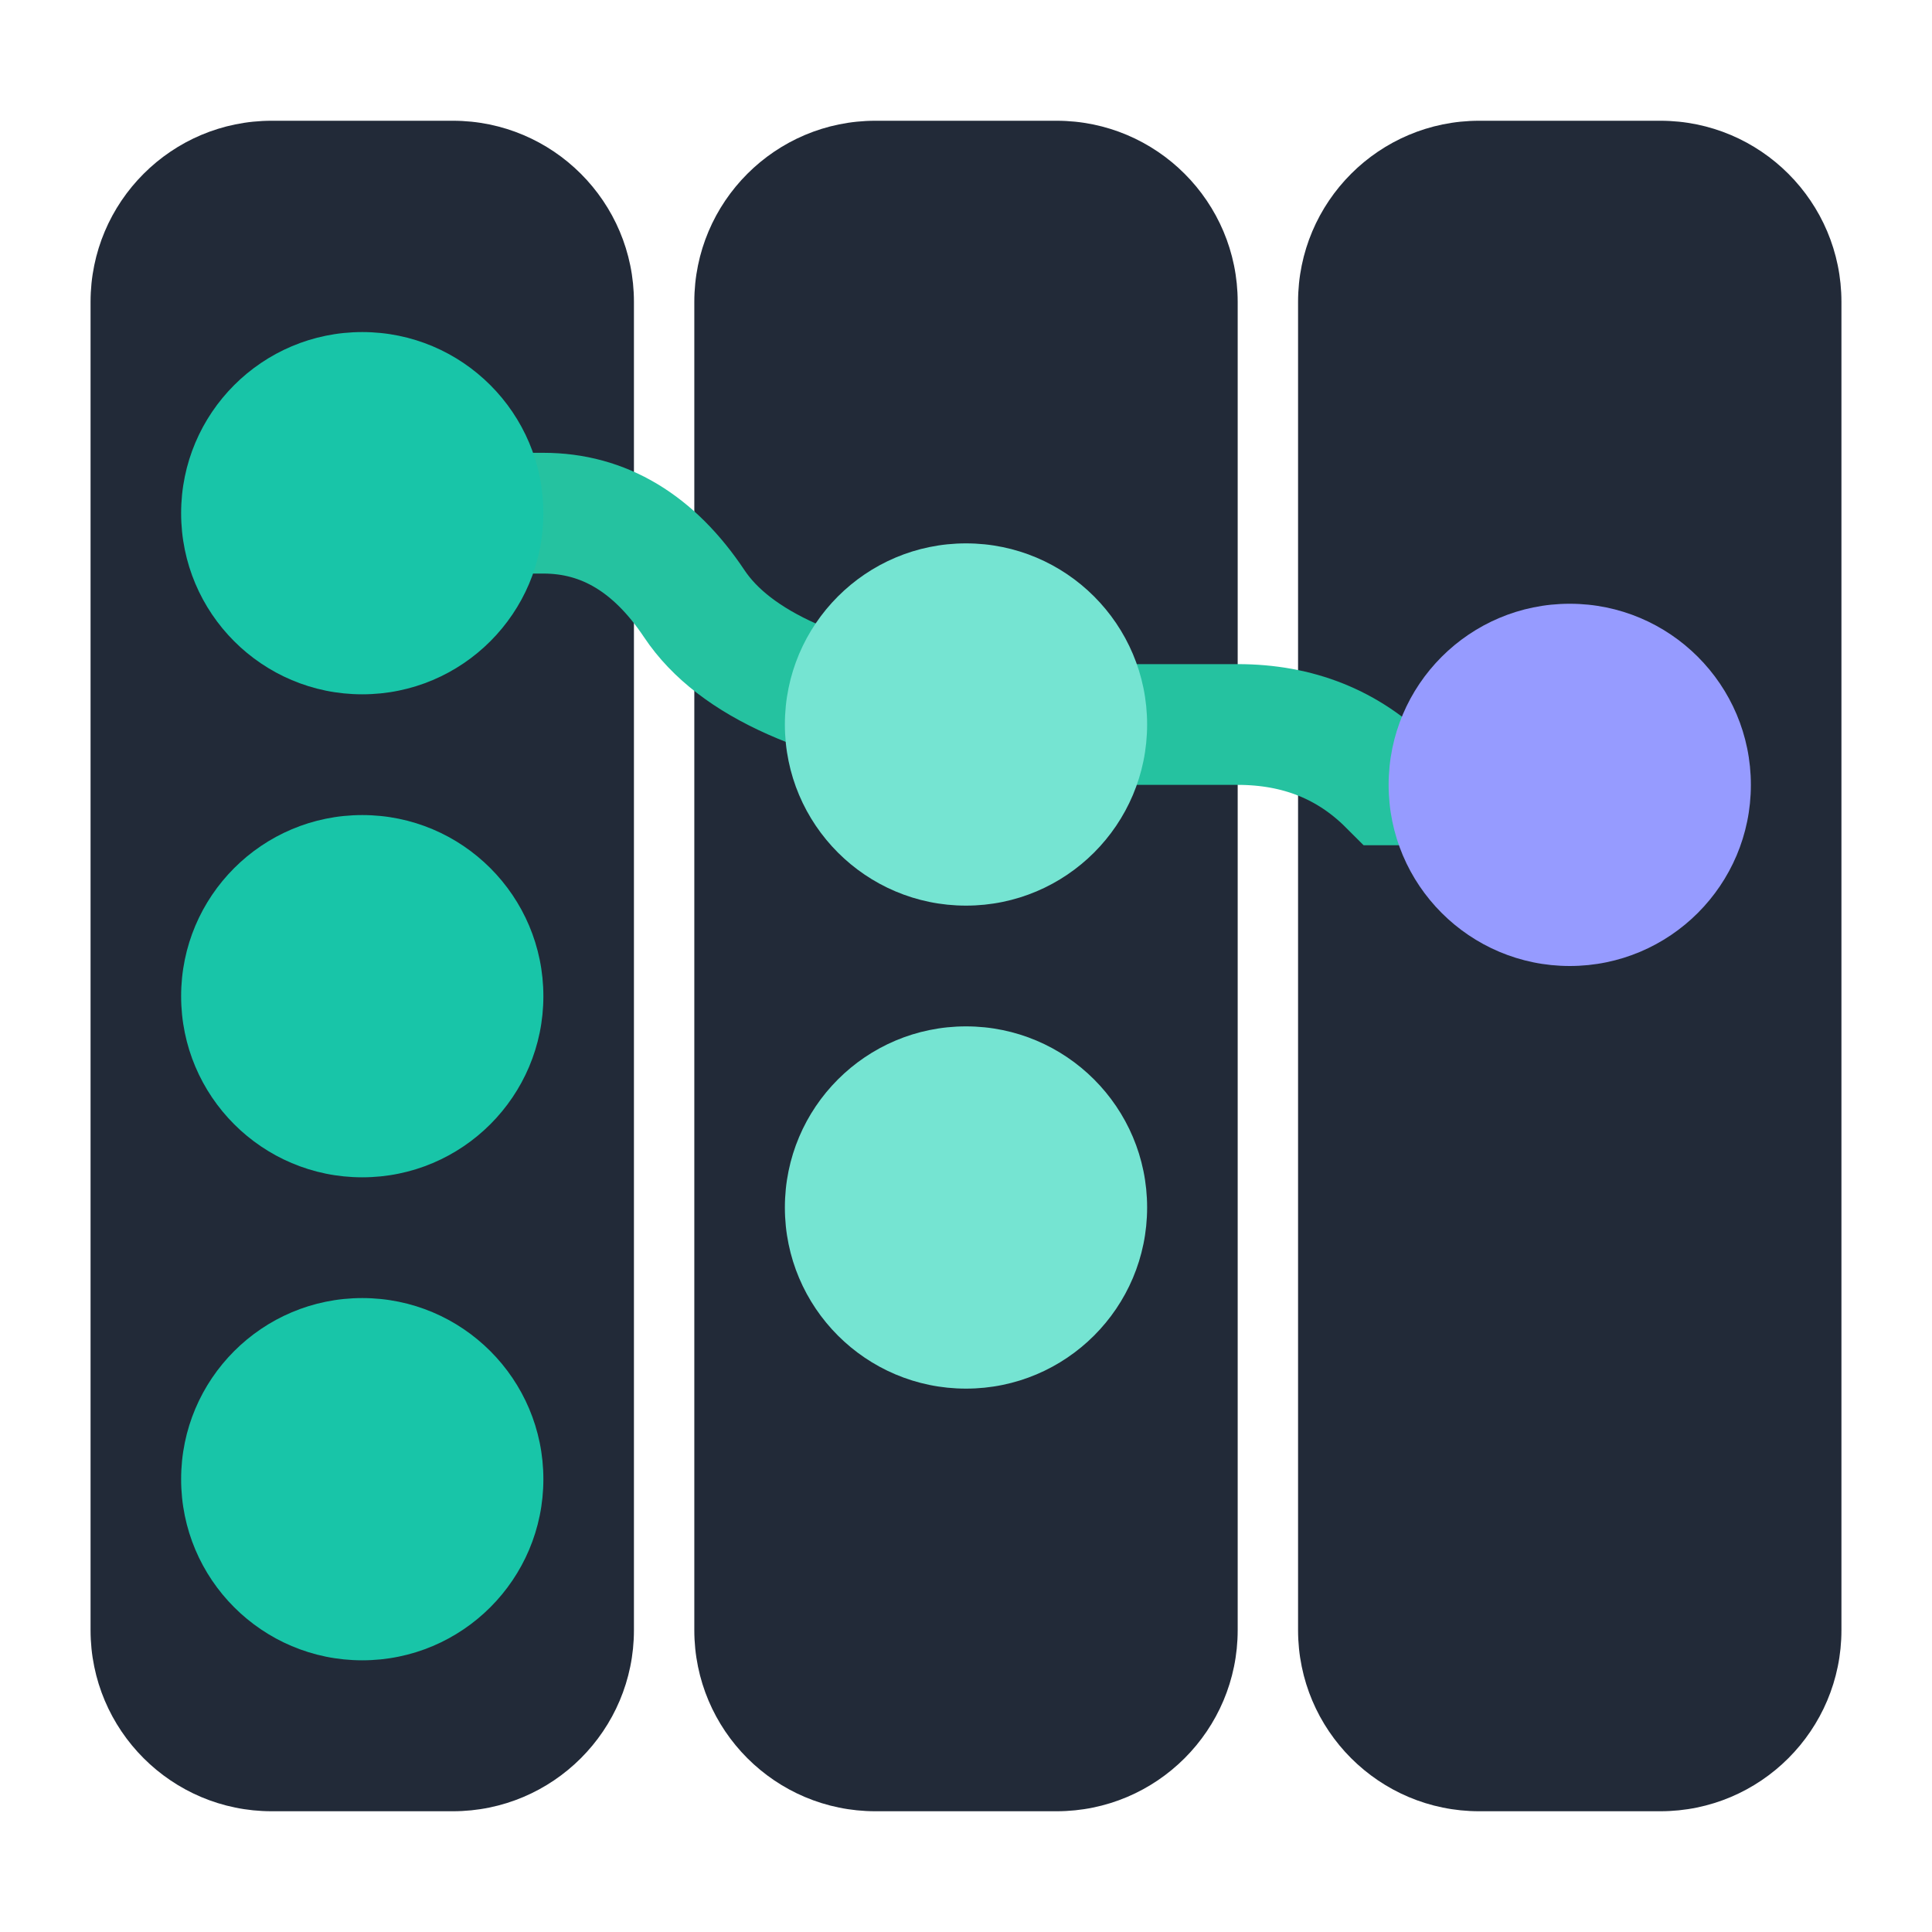
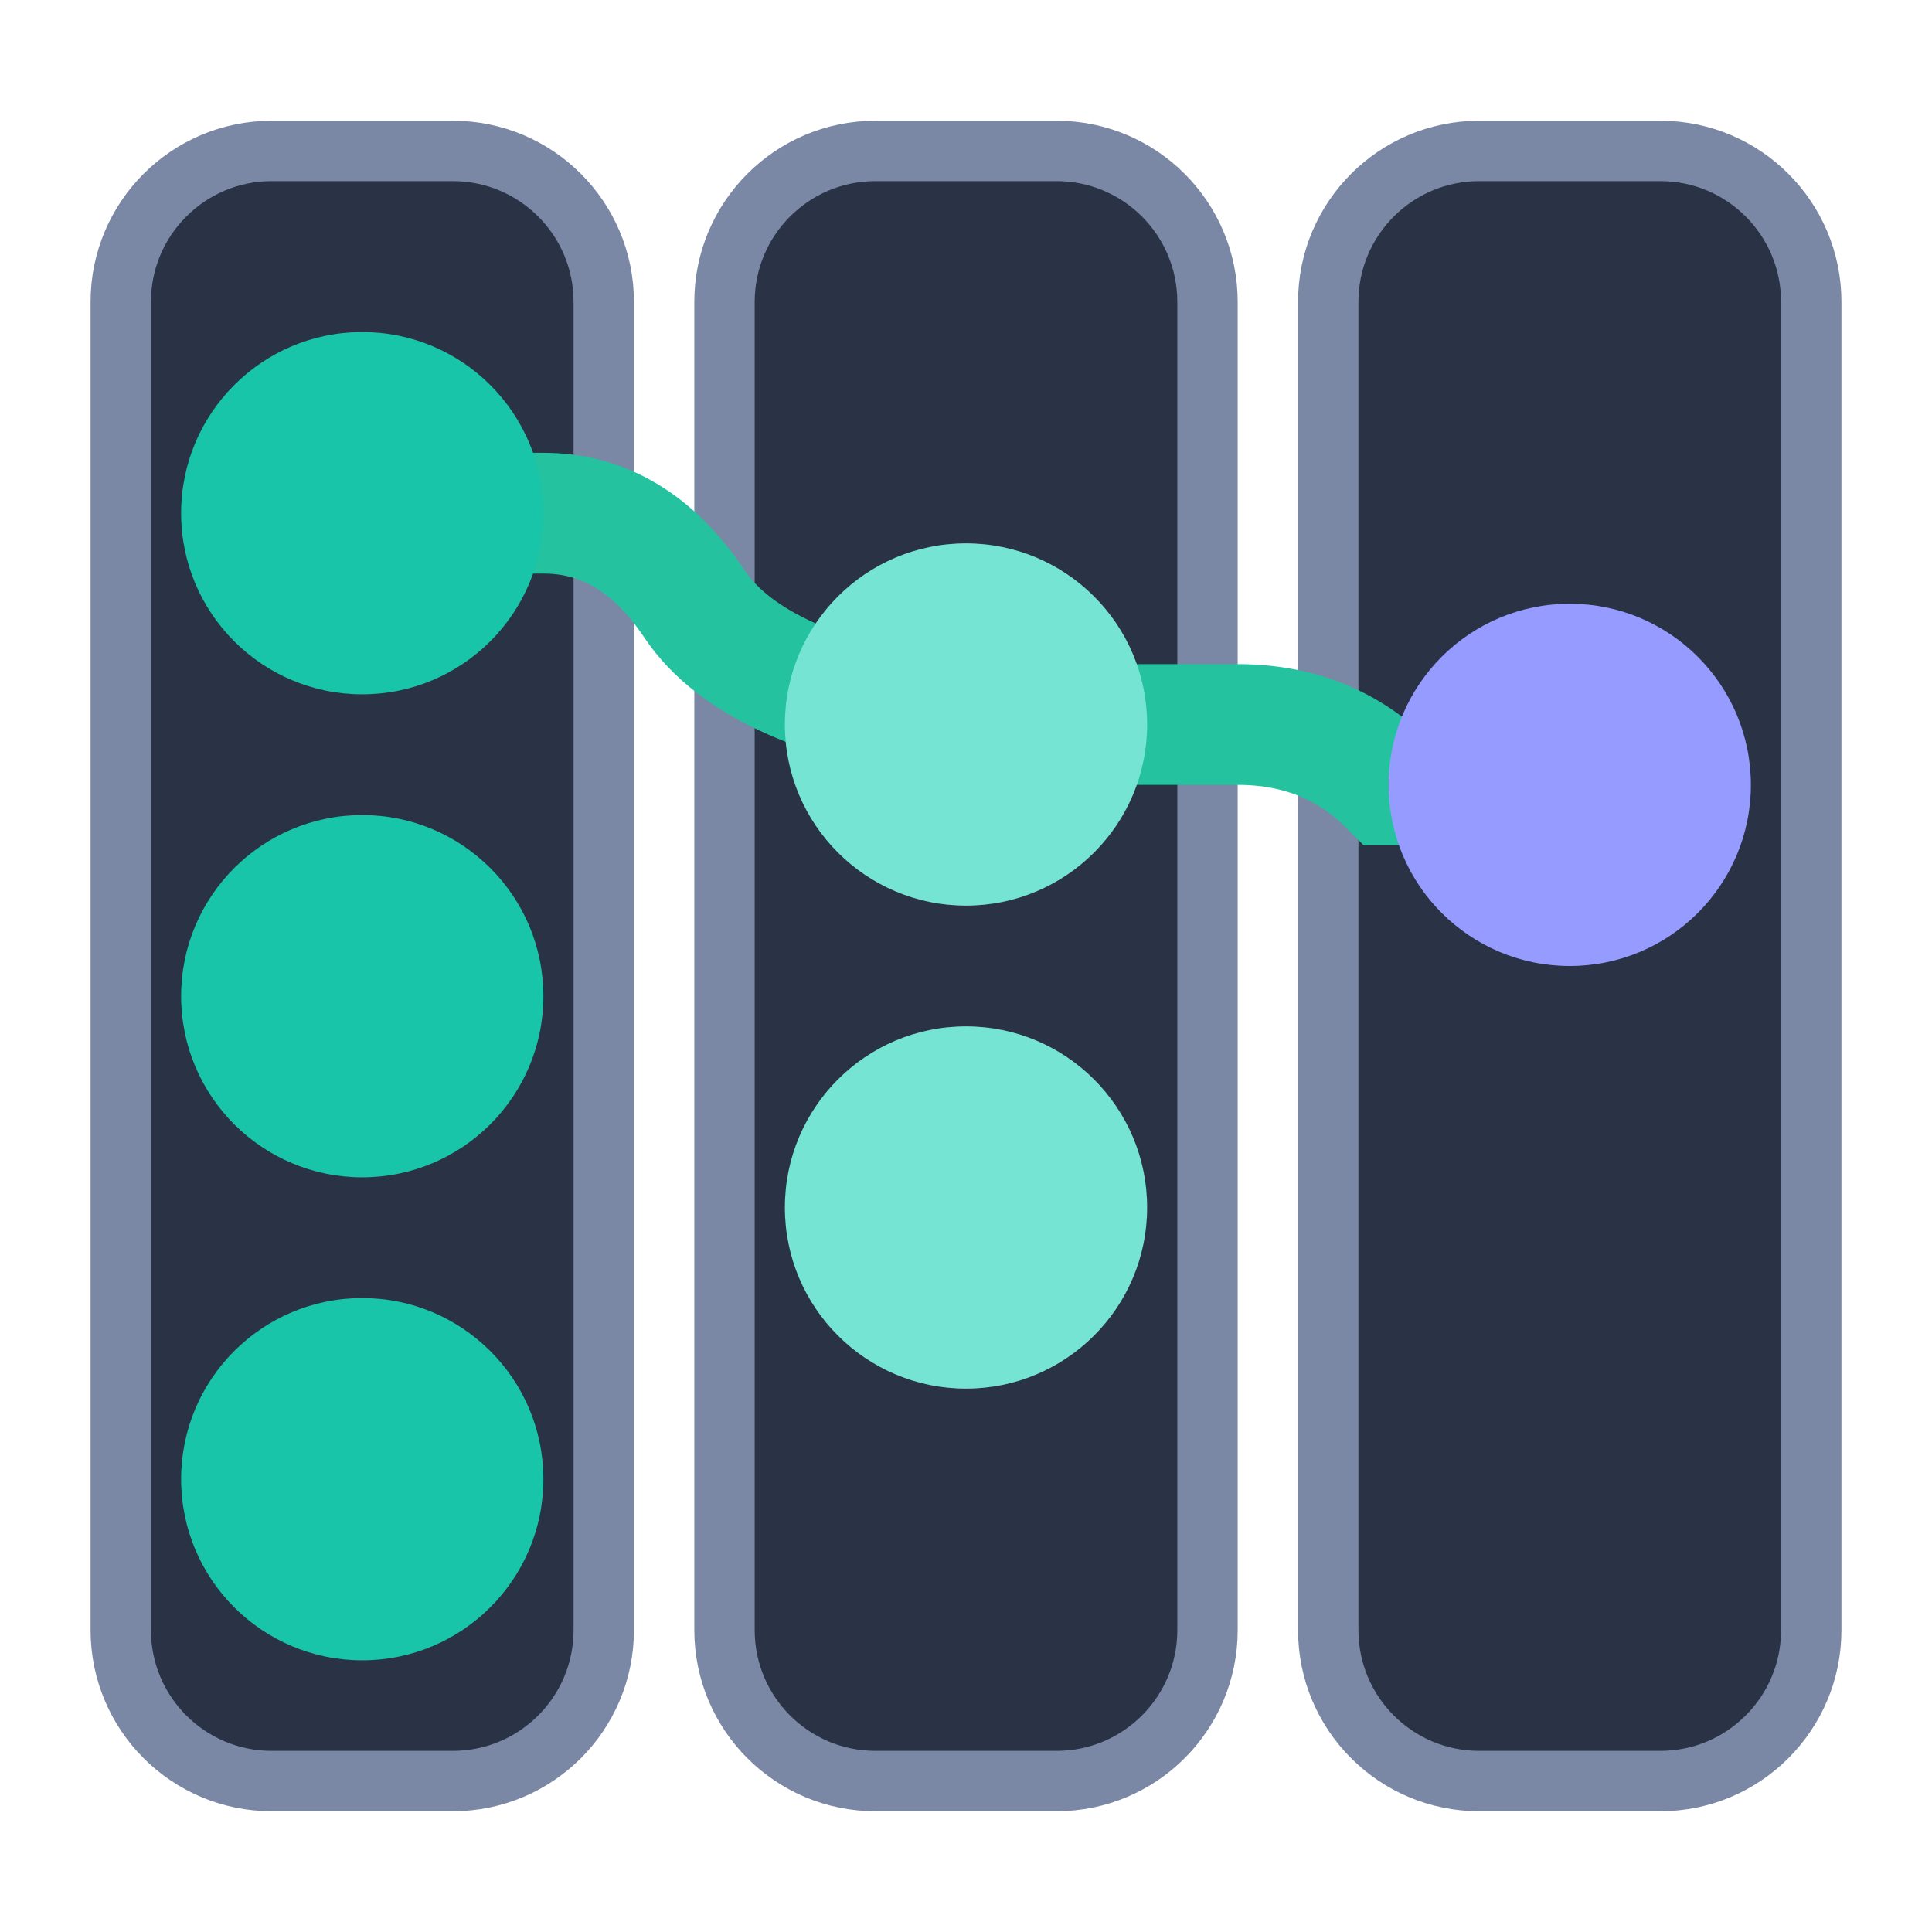
<svg xmlns="http://www.w3.org/2000/svg" viewBox="0 0 64 64" role="img" aria-label="Beads UI">
-   <g fill="#222a38">
-     <rect x="3" y="4" width="18" height="56" rx="6" />
-     <rect x="23" y="4" width="18" height="56" rx="6" />
-     <rect x="43" y="4" width="18" height="56" rx="6" />
+   <g fill="#2a3346" stroke="#7a88a6" stroke-width="2">
+     <rect x="4" y="5" width="16" height="54" rx="5" />
+     <rect x="24" y="5" width="16" height="54" rx="5" />
+     <rect x="44" y="5" width="16" height="54" rx="5" />
  </g>
  <path d="M12 17H18Q21 17 23 20T32 24H41Q44 24 46 26H52" fill="none" stroke="#25c2a0" stroke-width="4" stroke-linecap="round" />
  <circle cx="12" cy="17" r="6" fill="#18c5a8" />
  <circle cx="12" cy="33" r="6" fill="#18c5a8" />
  <circle cx="12" cy="49" r="6" fill="#18c5a8" />
  <circle cx="32" cy="24" r="6" fill="#75e4d2" />
  <circle cx="32" cy="40" r="6" fill="#75e4d2" />
  <circle cx="52" cy="26" r="6" fill="#969bff" />
</svg>
